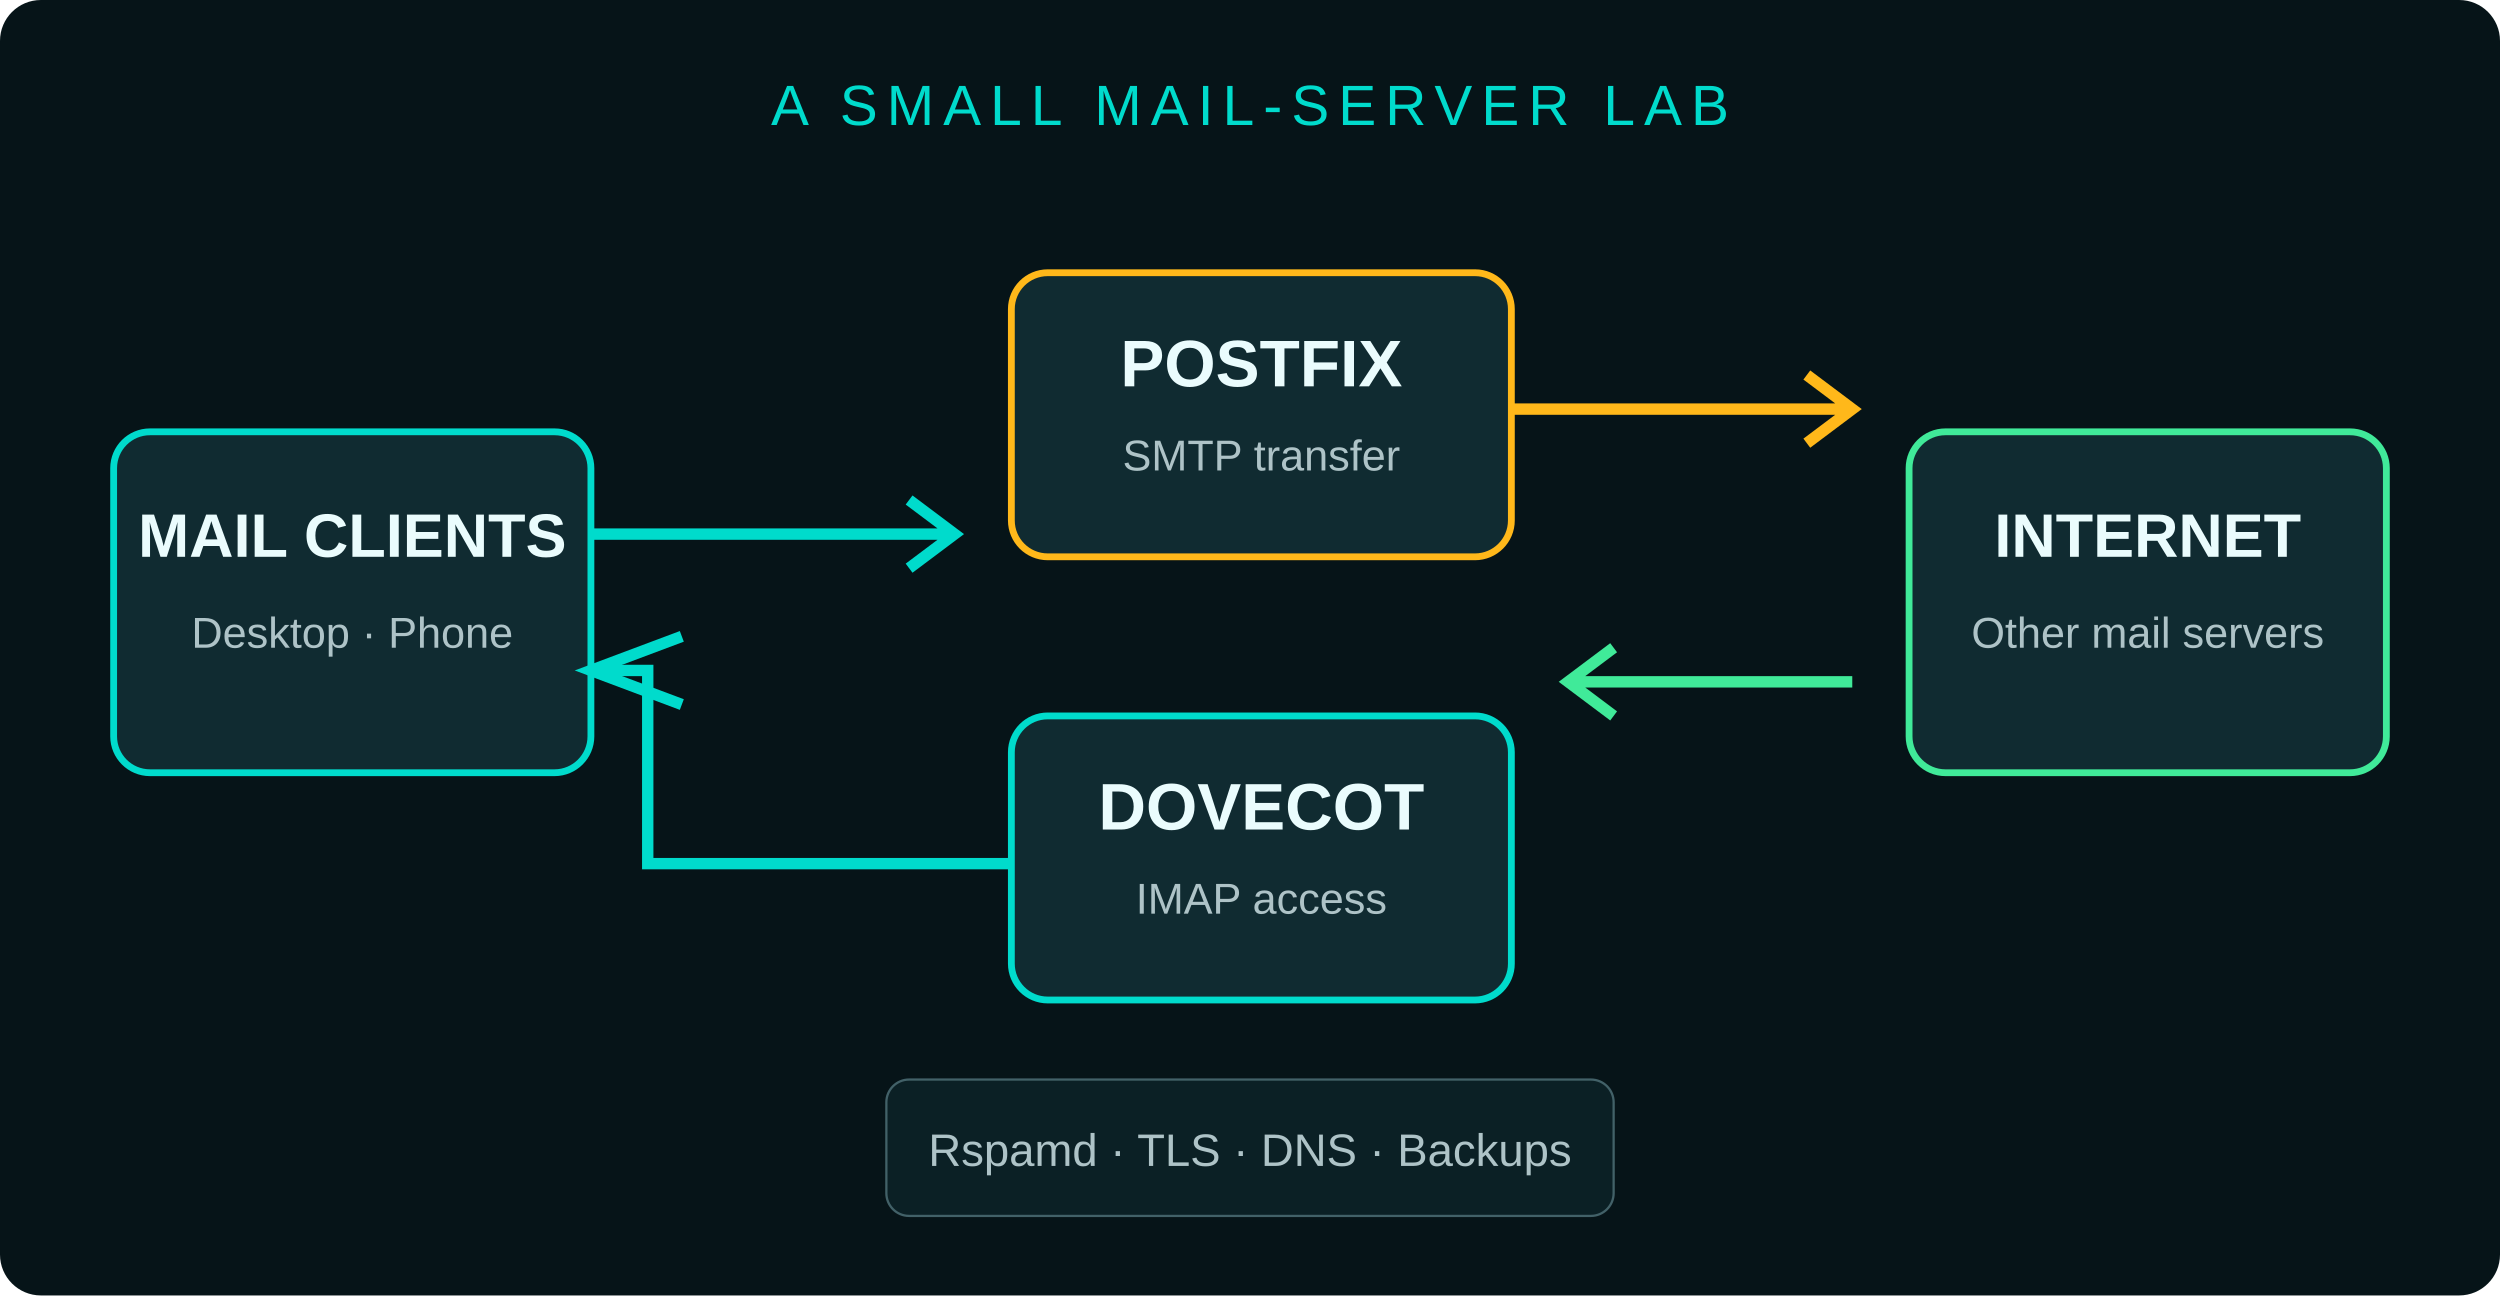
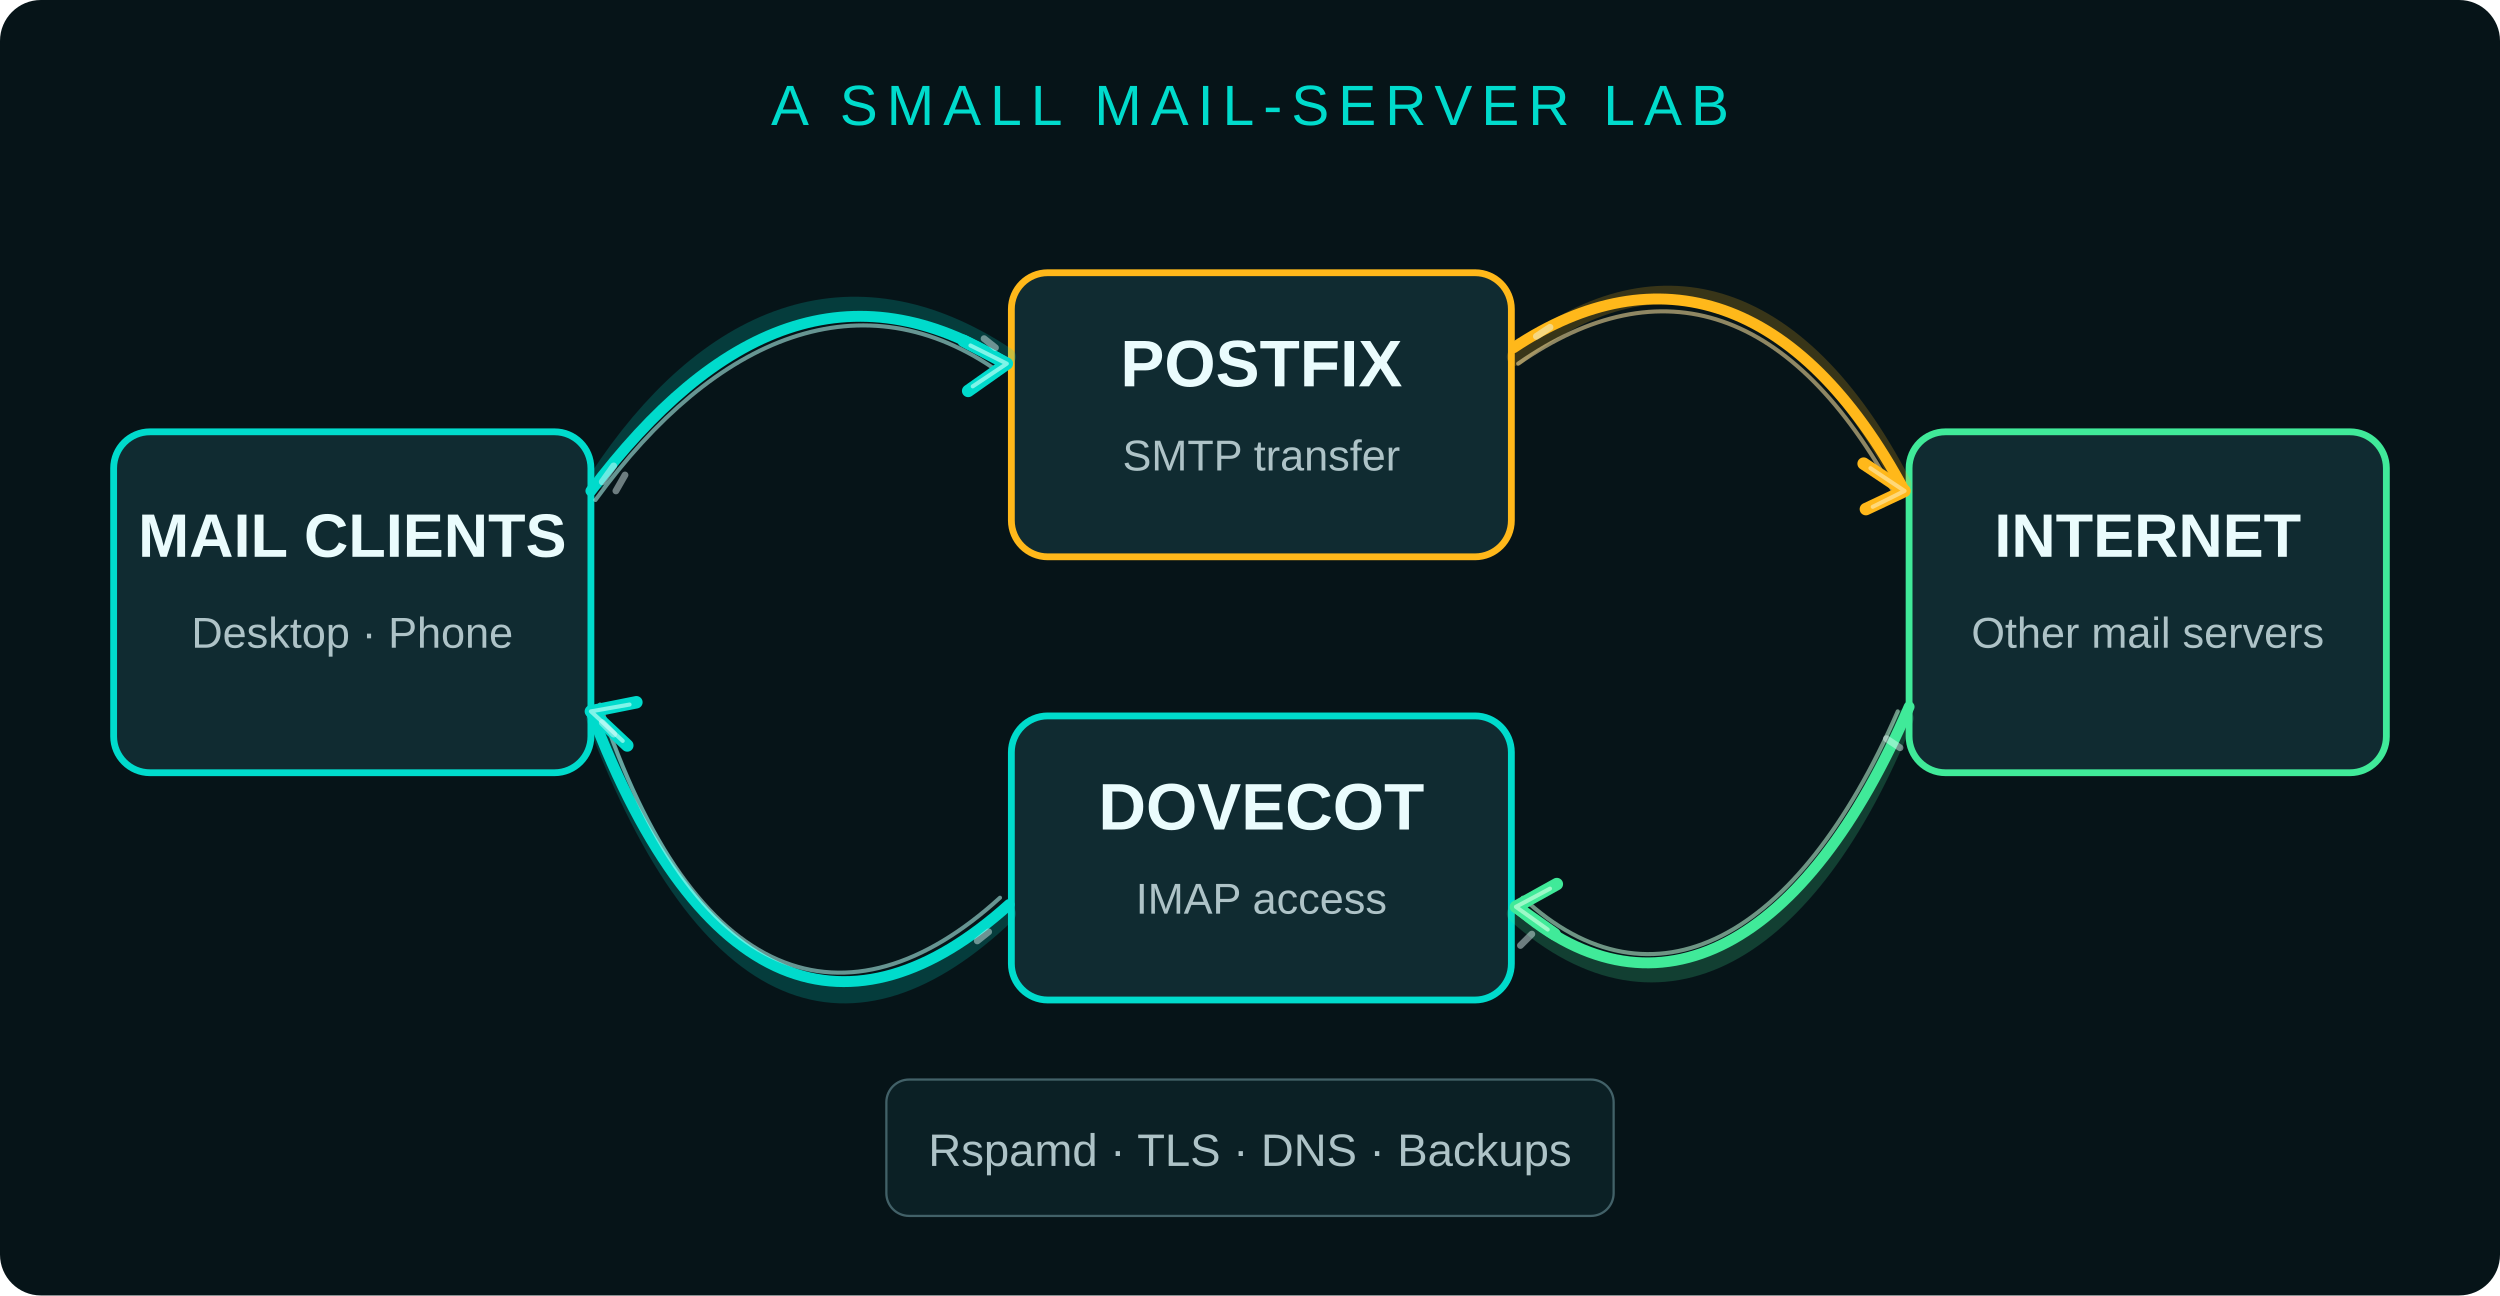
- <svg xmlns="http://www.w3.org/2000/svg" viewBox="0 0 1100 570" role="img" aria-labelledby="t">
+ <svg xmlns="http://www.w3.org/2000/svg" viewBox="0 0 1100 570" role="img" aria-labelledby="t d">
  <rect width="1100" height="570" rx="18" fill="#061418" />
  <g font-family="Arial,sans-serif" text-anchor="middle">
    <text x="550" y="55" font-size="25" fill="#00dbcc" letter-spacing="4">A SMALL MAIL-SERVER LAB</text>
    <rect x="50" y="190" width="210" height="150" rx="16" fill="#102b31" stroke="#00dbcc" stroke-width="3" />
    <text x="155" y="245" font-size="27" fill="#eafcfd" font-weight="bold">MAIL CLIENTS</text>
    <text x="155" y="285" font-size="19" fill="#aec3c7">Desktop · Phone</text>
    <rect x="445" y="120" width="220" height="125" rx="16" fill="#102b31" stroke="#ffb81a" stroke-width="3" />
    <text x="555" y="170" font-size="29" fill="#eafcfd" font-weight="bold">POSTFIX</text>
    <text x="555" y="207" font-size="19" fill="#aec3c7">SMTP transfer</text>
    <rect x="445" y="315" width="220" height="125" rx="16" fill="#102b31" stroke="#00dbcc" stroke-width="3" />
    <text x="555" y="365" font-size="29" fill="#eafcfd" font-weight="bold">DOVECOT</text>
    <text x="555" y="402" font-size="19" fill="#aec3c7">IMAP access</text>
    <rect x="840" y="190" width="210" height="150" rx="16" fill="#102b31" stroke="#40ea99" stroke-width="3" />
    <text x="945" y="245" font-size="27" fill="#eafcfd" font-weight="bold">INTERNET</text>
    <text x="945" y="285" font-size="19" fill="#aec3c7">Other mail servers</text>
-     <path d="M260 235H420M400 220L420 235L400 250" fill="none" stroke="#00dbcc" stroke-width="5" />
-     <path d="M665 180H815M795 165L815 180L795 195" fill="none" stroke="#ffb81a" stroke-width="5" />
-     <path d="M815 300H690M710 285L690 300L710 315" fill="none" stroke="#40ea99" stroke-width="5" />
-     <path d="M445 380H285V295H260" fill="none" stroke="#00dbcc" stroke-width="5" />
-     <path d="M300 280L260 295L300 310" fill="none" stroke="#00dbcc" stroke-width="5" />
-     <rect x="390" y="475" width="320" height="60" rx="10" fill="#0b2025" stroke="#426168" />
-     <text x="550" y="513" font-size="20" fill="#aec3c7">Rspamd · TLS · DNS · Backups</text>
  </g>
+   <g fill="none" stroke-linecap="round" stroke-linejoin="round">
+     <path d="M263 211 C310 139 374 111 443 157" stroke="#00dbcc" stroke-width="8" opacity=".20" />
+     <path d="M260 216 C315 143 375 117 443 160" stroke="#00dbcc" stroke-width="4.8" />
+     <path d="M262 220 C315 147 380 121 440 164" stroke="#b5fff5" stroke-width="1.8" opacity=".55" />
+     <path d="M443 160 l-19 -10 m19 10 l-17 12" stroke="#00dbcc" stroke-width="5.5" />
+     <path d="M443 160 l-16 -8 m16 8 l-15 10" stroke="#b5fff5" stroke-width="1.8" opacity=".7" />
+     <path d="M667 157 C727 108 791 124 837 213" stroke="#ffb81a" stroke-width="8" opacity=".20" />
+     <path d="M666 153 C729 111 792 130 838 216" stroke="#ffb81a" stroke-width="4.8" />
+     <path d="M668 160 C731 116 789 135 834 218" stroke="#ffe5a0" stroke-width="1.8" opacity=".55" />
+     <path d="M838 216 l-18 -12 m18 12 l-17 8" stroke="#ffb81a" stroke-width="5.5" />
+     <path d="M838 216 l-15 -10 m15 10 l-14 7" stroke="#ffe5a0" stroke-width="1.8" opacity=".7" />
+     <path d="M838 316 C796 420 731 459 667 402" stroke="#40ea99" stroke-width="8" opacity=".20" />
+     <path d="M840 311 C795 416 729 453 667 399" stroke="#40ea99" stroke-width="4.8" />
+     <path d="M835 313 C791 414 727 448 670 395" stroke="#c3ffdc" stroke-width="1.8" opacity=".55" />
+     <path d="M667 399 l18 -10 m-18 10 l17 12" stroke="#40ea99" stroke-width="5.5" />
+     <path d="M667 399 l15 -8 m-15 8 l14 10" stroke="#c3ffdc" stroke-width="1.8" opacity=".7" />
+     <path d="M443 402 C376 466 311 447 262 316" stroke="#00dbcc" stroke-width="8" opacity=".20" />
+     <path d="M444 398 C375 460 308 440 260 313" stroke="#00dbcc" stroke-width="4.8" />
+     <path d="M440 395 C373 456 305 435 264 310" stroke="#b5fff5" stroke-width="1.8" opacity=".55" />
+     <path d="M260 313 l16 15 m-16 -15 l20 -4" stroke="#00dbcc" stroke-width="5.5" />
+     <path d="M260 313 l14 13 m-14 -13 l17 -3" stroke="#b5fff5" stroke-width="1.8" opacity=".7" />
+   </g>
+   <g stroke-linecap="round" fill="none">
+     <path d="M270 205 l-5 7 m10 -3 l-4 7 M433 149 l5 4 M676 148 l6 -4 M830 325 l6 4 M674 411 l-5 5 M435 410 l-5 4 M270 323 l-5 -5" stroke="#eafcfd" stroke-width="3" opacity=".45" />
+   </g>
+   <rect x="390" y="475" width="320" height="60" rx="10" fill="#0b2025" stroke="#426168" />
+   <text x="550" y="513" font-family="Arial,sans-serif" font-size="20" text-anchor="middle" fill="#aec3c7">Rspamd · TLS · DNS · Backups</text>
</svg>
